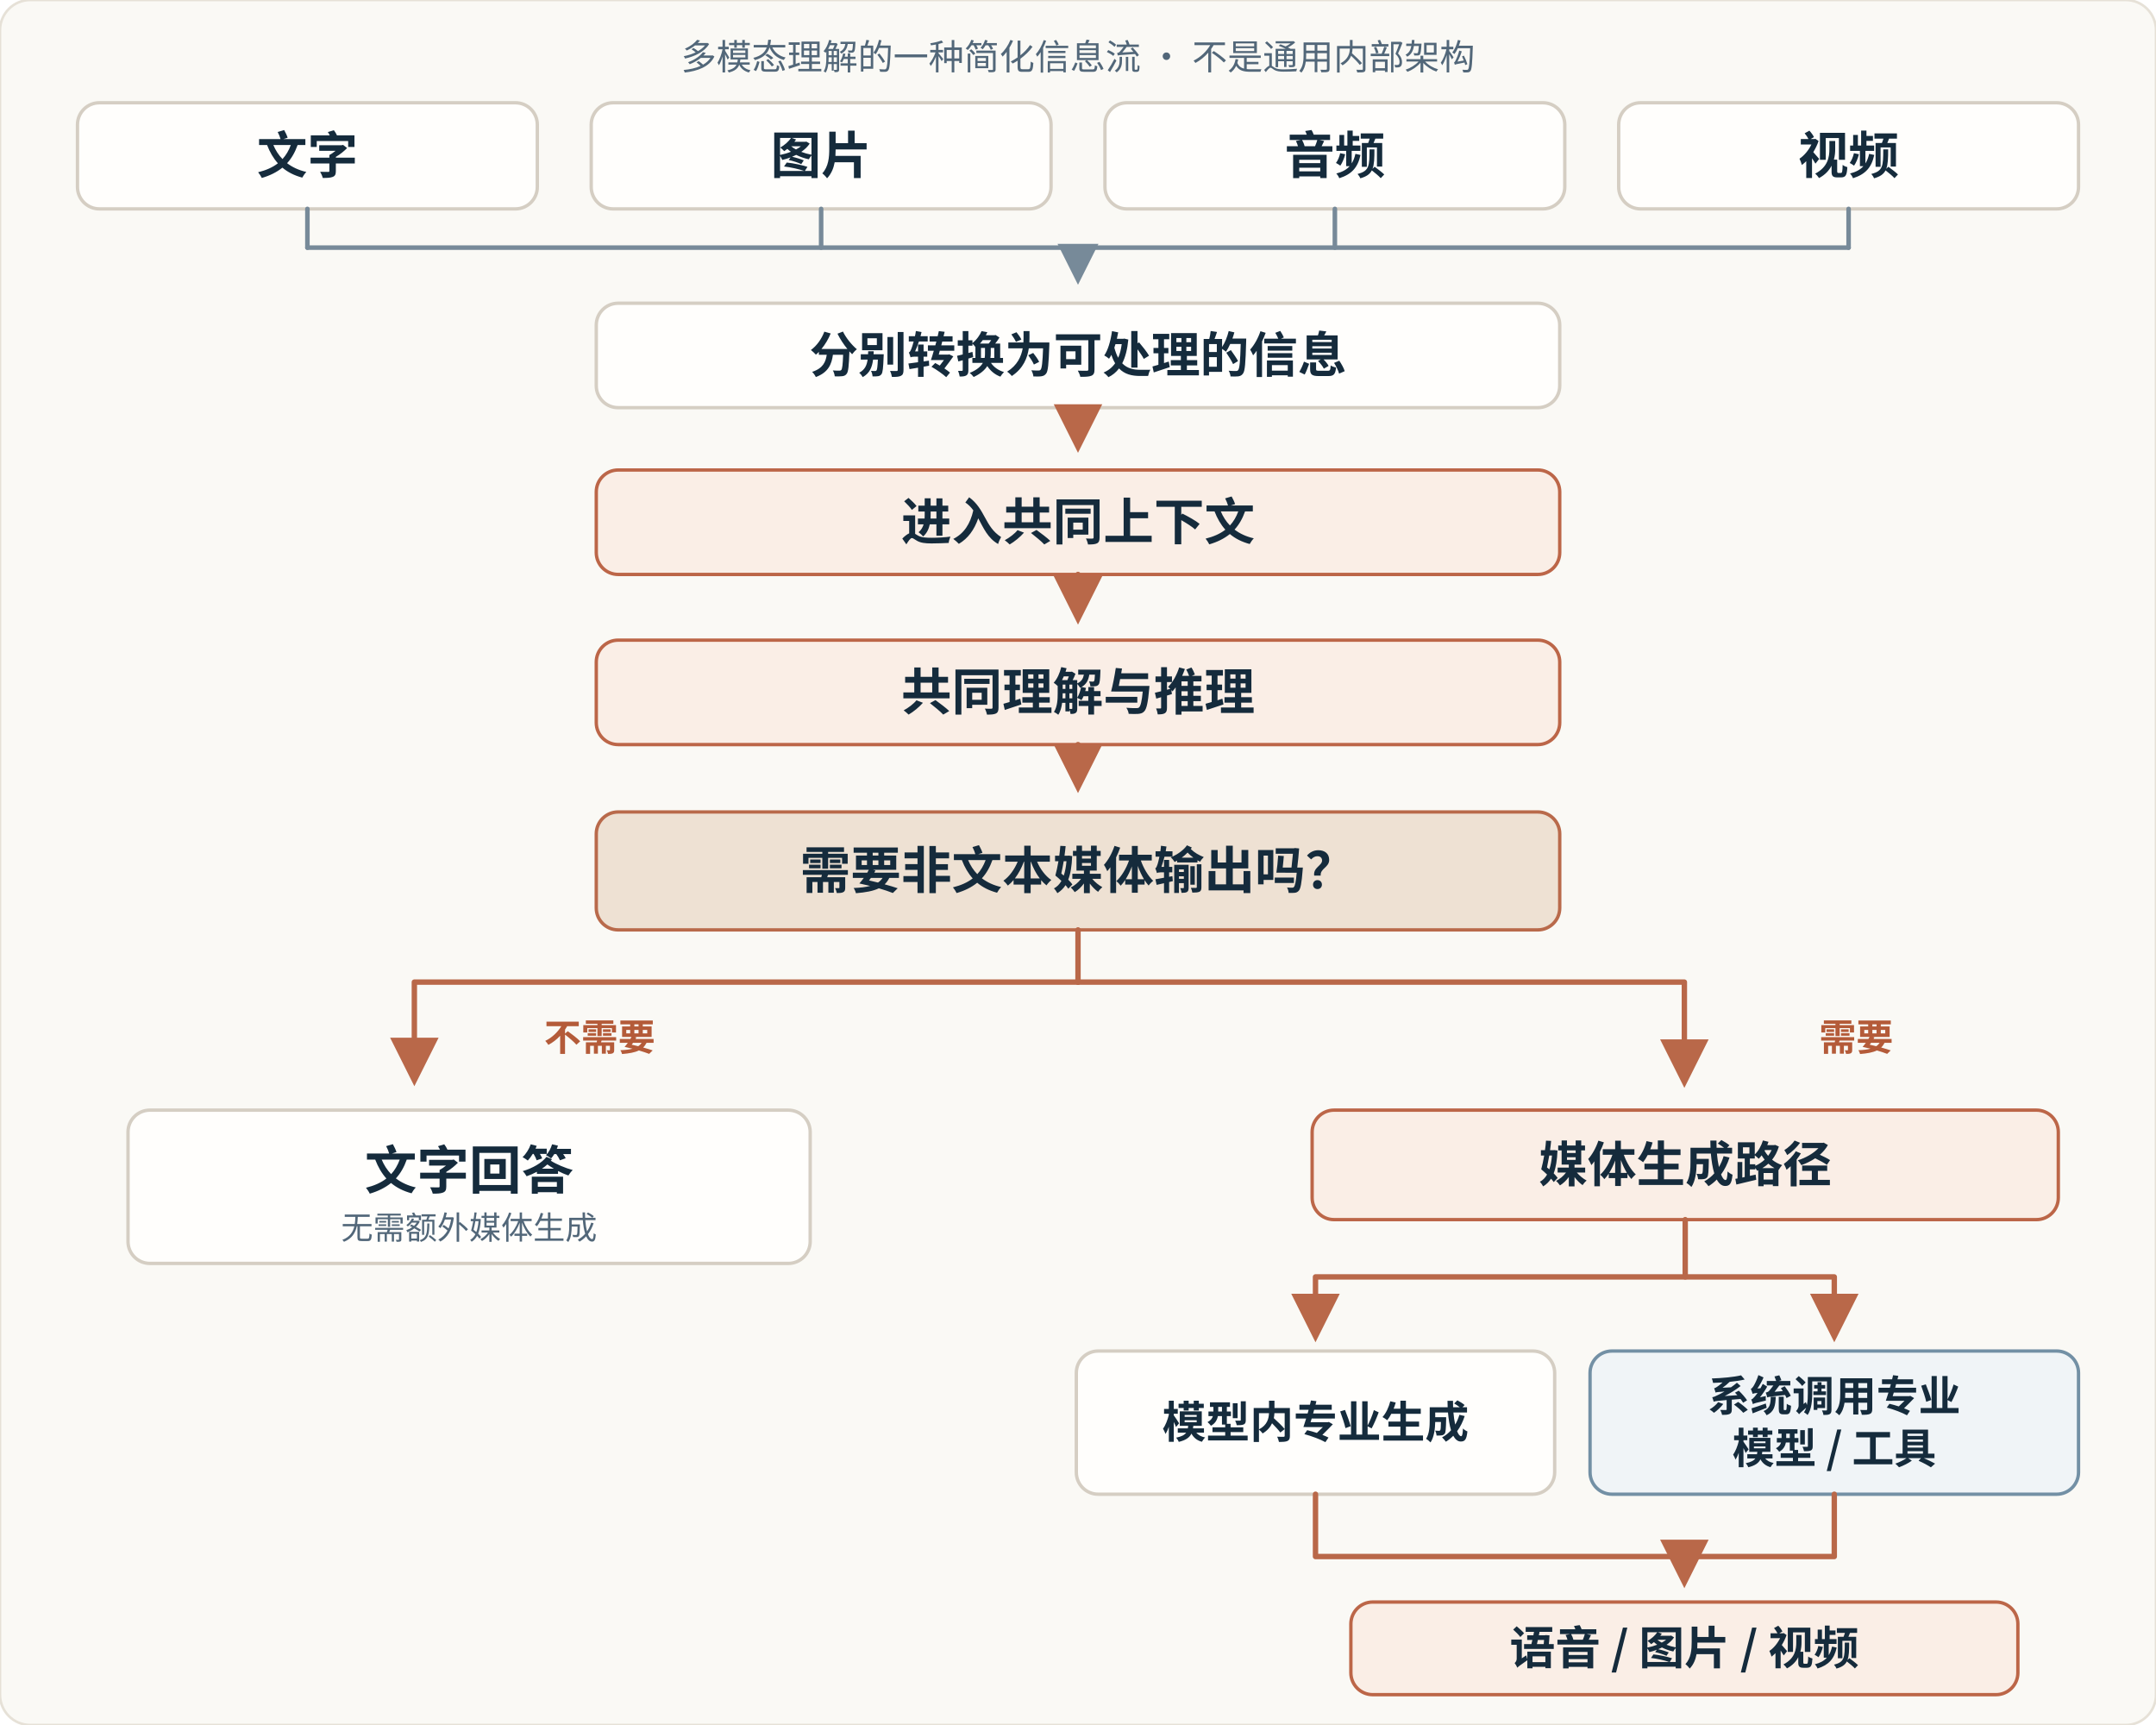
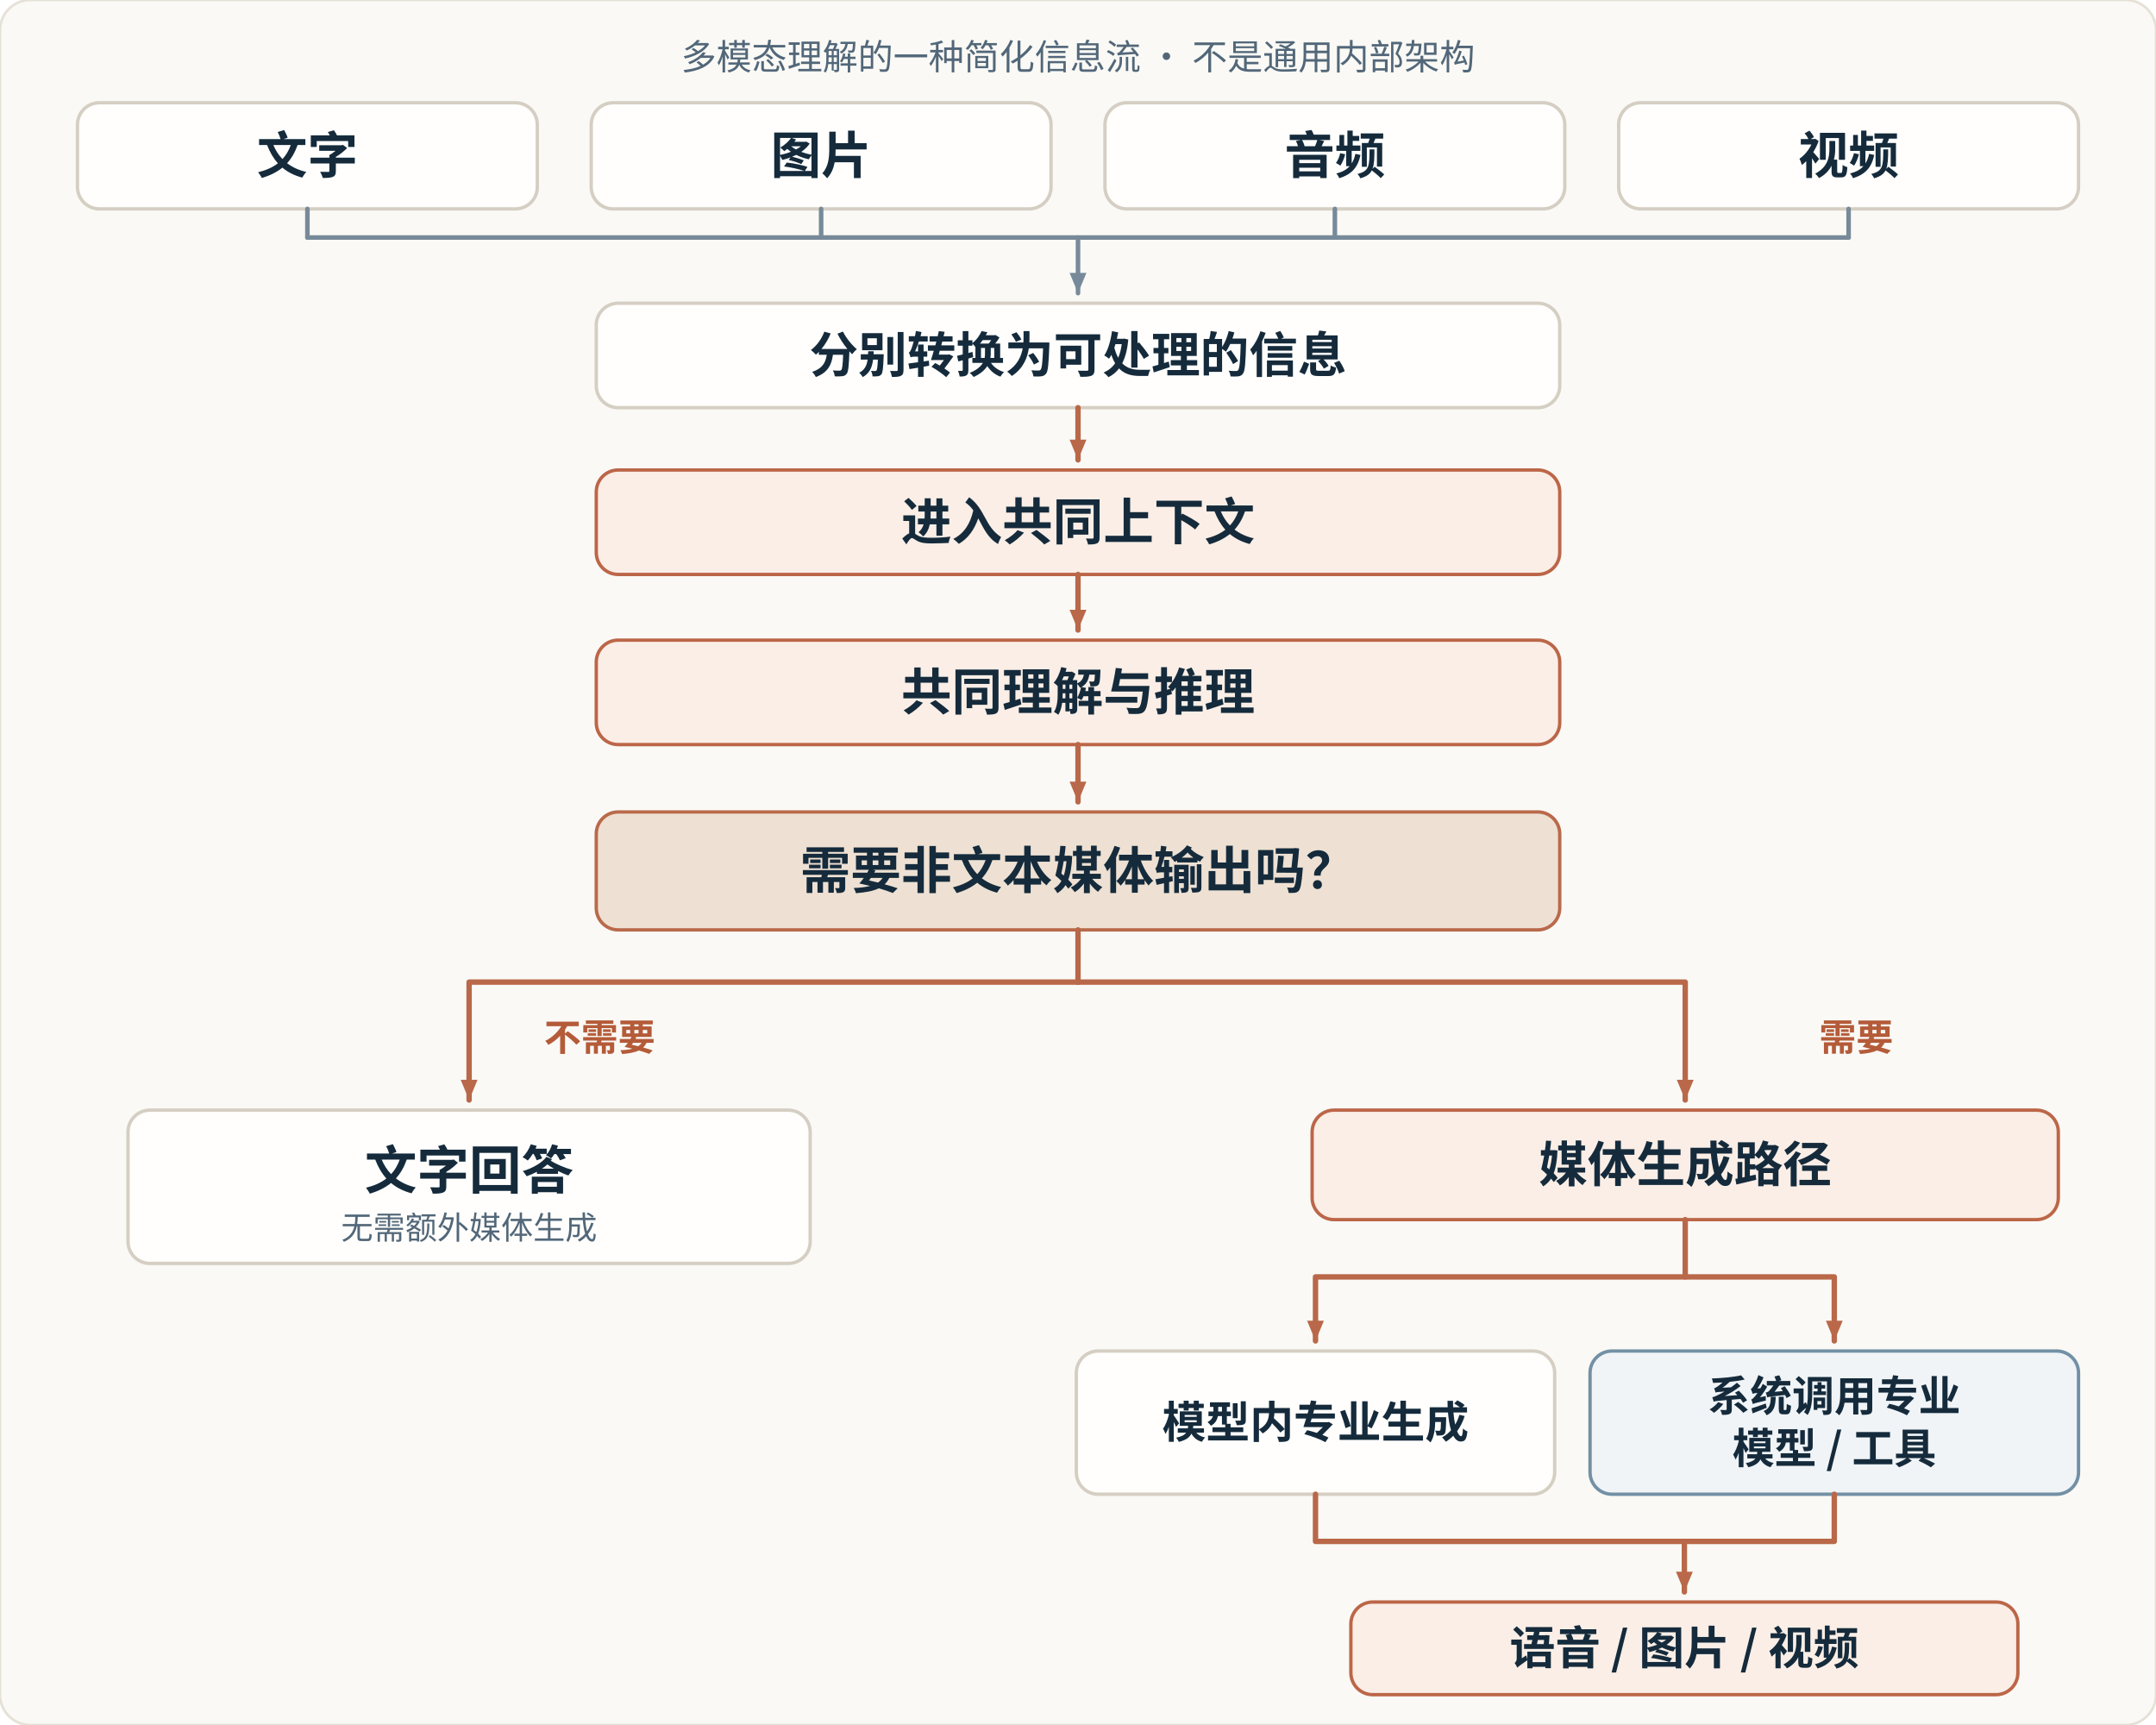
<svg xmlns="http://www.w3.org/2000/svg" width="1280" height="1024" viewBox="0 0 1280 1024" role="img" aria-labelledby="title desc">
  <defs>
-     <marker id="arrow-clay" viewBox="0 0 12 12" refX="10" refY="6" markerWidth="9" markerHeight="9" orient="auto">
-       <path d="M0 0L12 6L0 12Z" fill="#b96849" />
+     <marker id="arrow-clay" viewBox="0 0 12 10" refX="12" refY="5" markerWidth="12" markerHeight="10" markerUnits="userSpaceOnUse" orient="auto">
+       <path d="M0 0L12 5L0 10Z" fill="#b96849" />
    </marker>
-     <marker id="arrow-muted" viewBox="0 0 12 12" refX="10" refY="6" markerWidth="9" markerHeight="9" orient="auto">
-       <path d="M0 0L12 6L0 12Z" fill="#778a99" />
+     <marker id="arrow-muted" viewBox="0 0 12 10" refX="12" refY="5" markerWidth="12" markerHeight="10" markerUnits="userSpaceOnUse" orient="auto">
+       <path d="M0 0L12 5L0 10Z" fill="#778a99" />
    </marker>
  </defs>
  <style>
    text{font-family:"Noto Sans CJK SC","Microsoft YaHei","PingFang SC",sans-serif;fill:#152b3c}
    .node{font-weight:650;text-anchor:middle;dominant-baseline:middle}
    .hint{font-size:19px;fill:#526779;text-anchor:middle;dominant-baseline:middle}
    .eyebrow{font-size:21px;fill:#526779;text-anchor:middle;dominant-baseline:middle}
    .branch{font-size:22px;font-weight:700;fill:#b45b39;text-anchor:middle;dominant-baseline:middle}
    .neutral{fill:#fffefc;stroke:#d5cec3;stroke-width:2}
    .focus{fill:#faeee6;stroke:#bc6648;stroke-width:2}
    .decision{fill:#eee1d3;stroke:#b96a4b;stroke-width:2}
    .tool{fill:#f0f4f7;stroke:#7390a5;stroke-width:2}
    .line-muted{fill:none;stroke:#778a99;stroke-width:2.7;stroke-linecap:round;stroke-linejoin:round}
    .line-clay{fill:none;stroke:#b96849;stroke-width:3.2;stroke-linecap:round;stroke-linejoin:round}
  </style>
  <rect width="1280" height="1024" rx="18" fill="#faf9f5" stroke="#e6e1d7" stroke-width="1.5" />
  <text x="640" y="34" class="eyebrow">多模态理解的一种简化信息流 · 不是通用内部架构</text>
  <g id="node-T">
    <rect x="46" y="61" width="273" height="63" rx="13" class="neutral" />
    <text x="182.5" y="92.5" class="node" font-size="30">文字</text>
  </g>
-   <path data-from="T" data-to="E" d="M182.5 124V147" class="line-muted" />
+   <path data-from="T" data-to="E" d="M182.5 124V141" class="line-muted" />
  <g id="node-I">
    <rect x="351" y="61" width="273" height="63" rx="13" class="neutral" />
    <text x="487.5" y="92.5" class="node" font-size="30">图片</text>
  </g>
-   <path data-from="I" data-to="E" d="M487.5 124V147" class="line-muted" />
+   <path data-from="I" data-to="E" d="M487.5 124V141" class="line-muted" />
  <g id="node-A">
    <rect x="656" y="61" width="273" height="63" rx="13" class="neutral" />
    <text x="792.5" y="92.5" class="node" font-size="30">音频</text>
  </g>
-   <path data-from="A" data-to="E" d="M792.5 124V147" class="line-muted" />
+   <path data-from="A" data-to="E" d="M792.5 124V141" class="line-muted" />
  <g id="node-V">
    <rect x="961" y="61" width="273" height="63" rx="13" class="neutral" />
    <text x="1097.5" y="92.5" class="node" font-size="30">视频</text>
  </g>
-   <path data-from="V" data-to="E" d="M1097.5 124V147" class="line-muted" />
-   <path d="M182.5 147H1097.5" class="line-muted" />
-   <path d="M640 147V165" class="line-muted" marker-end="url(#arrow-muted)" />
+   <path data-from="V" data-to="E" d="M1097.5 124V141" class="line-muted" />
+   <path d="M182.5 141H1097.5" class="line-muted" />
+   <path data-arrow-to="E" d="M640 141V174" class="line-muted" marker-end="url(#arrow-muted)" />
  <g id="node-E">
    <rect x="354" y="180" width="572" height="62" rx="13" class="neutral" />
    <text x="640" y="211" class="node" font-size="29">分别转换为可处理的信息</text>
  </g>
-   <path data-from="E" data-to="C" d="M640 242V264" class="line-clay" marker-end="url(#arrow-clay)" />
+   <path data-from="E" data-to="C" d="M640 242V273" class="line-clay" marker-end="url(#arrow-clay)" />
  <g id="node-C">
    <rect x="354" y="279" width="572" height="62" rx="13" class="focus" />
    <text x="640" y="310" class="node" font-size="30">进入共同上下文</text>
  </g>
-   <path data-from="C" data-to="R" d="M640 341V366" class="line-clay" marker-end="url(#arrow-clay)" />
+   <path data-from="C" data-to="R" d="M640 341V374" class="line-clay" marker-end="url(#arrow-clay)" />
  <g id="node-R">
    <rect x="354" y="380" width="572" height="62" rx="13" class="focus" />
    <text x="640" y="411" class="node" font-size="30">共同理解与推理</text>
  </g>
-   <path data-from="R" data-to="D" d="M640 442V466" class="line-clay" marker-end="url(#arrow-clay)" />
+   <path data-from="R" data-to="D" d="M640 442V476" class="line-clay" marker-end="url(#arrow-clay)" />
  <g id="node-D">
    <rect x="354" y="482" width="572" height="70" rx="13" class="decision" />
    <text x="640" y="517" class="node" font-size="30">需要非文本媒体输出吗？</text>
  </g>
  <path d="M640 552V583" class="line-clay" />
-   <path data-from="D" data-to="TX" data-guard="不需要" d="M640 583H246V640" class="line-clay" marker-end="url(#arrow-clay)" />
-   <path data-from="D" data-to="M" data-guard="需要" d="M640 583H1000V641" class="line-clay" marker-end="url(#arrow-clay)" />
+   <path data-from="D" data-to="TX" data-guard="不需要" d="M640 583H278.5V653" class="line-clay" marker-end="url(#arrow-clay)" />
+   <path data-from="D" data-to="M" data-guard="需要" d="M640 583H1000.5V653" class="line-clay" marker-end="url(#arrow-clay)" />
  <text x="356" y="616" class="branch">不需要</text>
  <text x="1102" y="616" class="branch">需要</text>
  <g id="node-TX">
    <rect x="76" y="659" width="405" height="91" rx="13" class="neutral" />
    <text x="278.5" y="695" class="node" font-size="31">文字回答</text>
    <text x="278.5" y="729" class="hint">无需额外媒体生成</text>
  </g>
  <g id="node-M">
    <rect x="779" y="659" width="443" height="65" rx="13" class="focus" />
    <text x="1000.5" y="691.5" class="node" font-size="29">媒体生成路径</text>
  </g>
-   <path data-from="M" data-to="G" d="M1000.5 724V758H781V792" class="line-clay" marker-end="url(#arrow-clay)" />
-   <path data-from="M" data-to="P" d="M1000.5 758H1089V792" class="line-clay" marker-end="url(#arrow-clay)" />
+   <path data-from="M" data-to="G" d="M1000.5 724V758H781V796" class="line-clay" marker-end="url(#arrow-clay)" />
+   <path data-from="M" data-to="P" d="M1000.5 758H1089V796" class="line-clay" marker-end="url(#arrow-clay)" />
  <g id="node-G">
    <rect x="639" y="802" width="284" height="85" rx="13" class="neutral" />
    <text x="781" y="844.5" class="node" font-size="26">模型内专业生成</text>
  </g>
  <g id="node-P">
    <rect x="944" y="802" width="290" height="85" rx="13" class="tool" />
    <text x="1089" y="829" class="node" font-size="25">系统调用专业</text>
    <text x="1089" y="860" class="node" font-size="25">模型 / 工具</text>
  </g>
-   <path data-from="G" data-to="O" d="M781 887V924H1000" class="line-clay" />
-   <path data-from="P" data-to="O" d="M1089 887V924H1000" class="line-clay" />
-   <path d="M1000 924V938" class="line-clay" marker-end="url(#arrow-clay)" />
+   <path data-from="G" data-to="O" d="M781 887V915H1000" class="line-clay" />
+   <path data-from="P" data-to="O" d="M1089 887V915H1000" class="line-clay" />
+   <path data-arrow-to="O" d="M1000 915V945" class="line-clay" marker-end="url(#arrow-clay)" />
  <g id="node-O">
    <rect x="802" y="951" width="396" height="55" rx="13" class="focus" />
    <text x="1000" y="978.5" class="node" font-size="27">语音 / 图片 / 视频</text>
  </g>
</svg>
